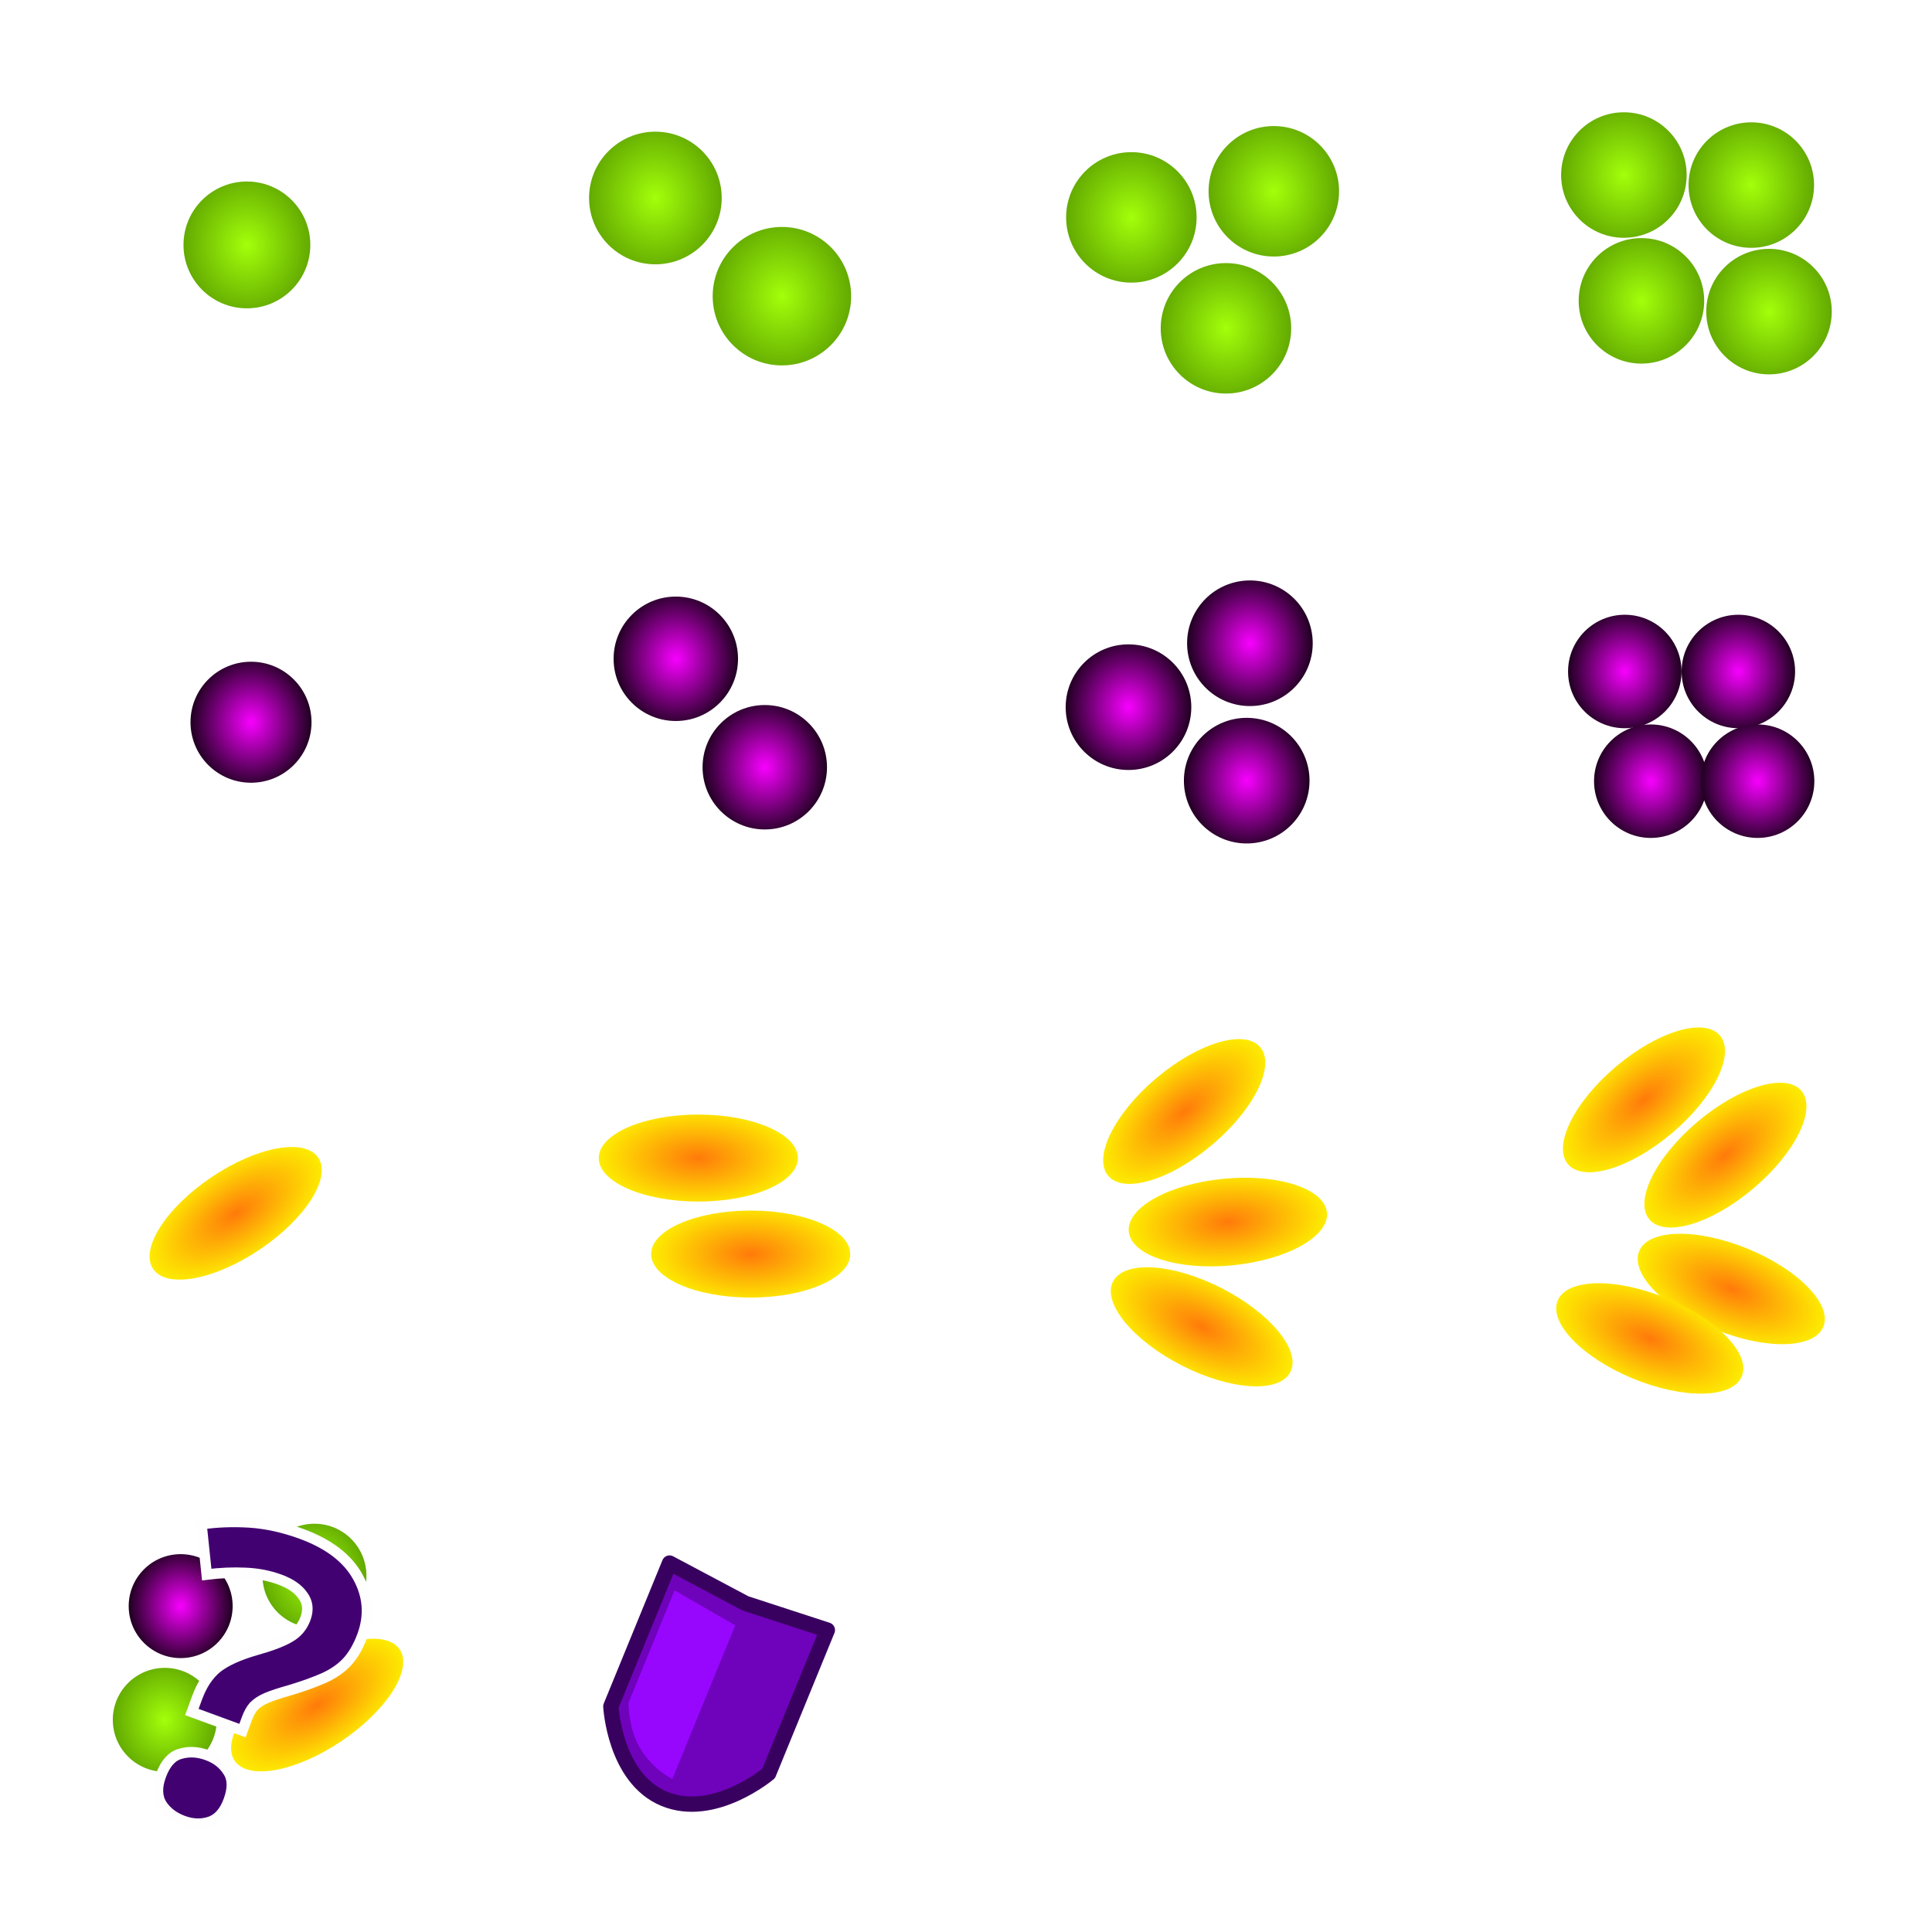
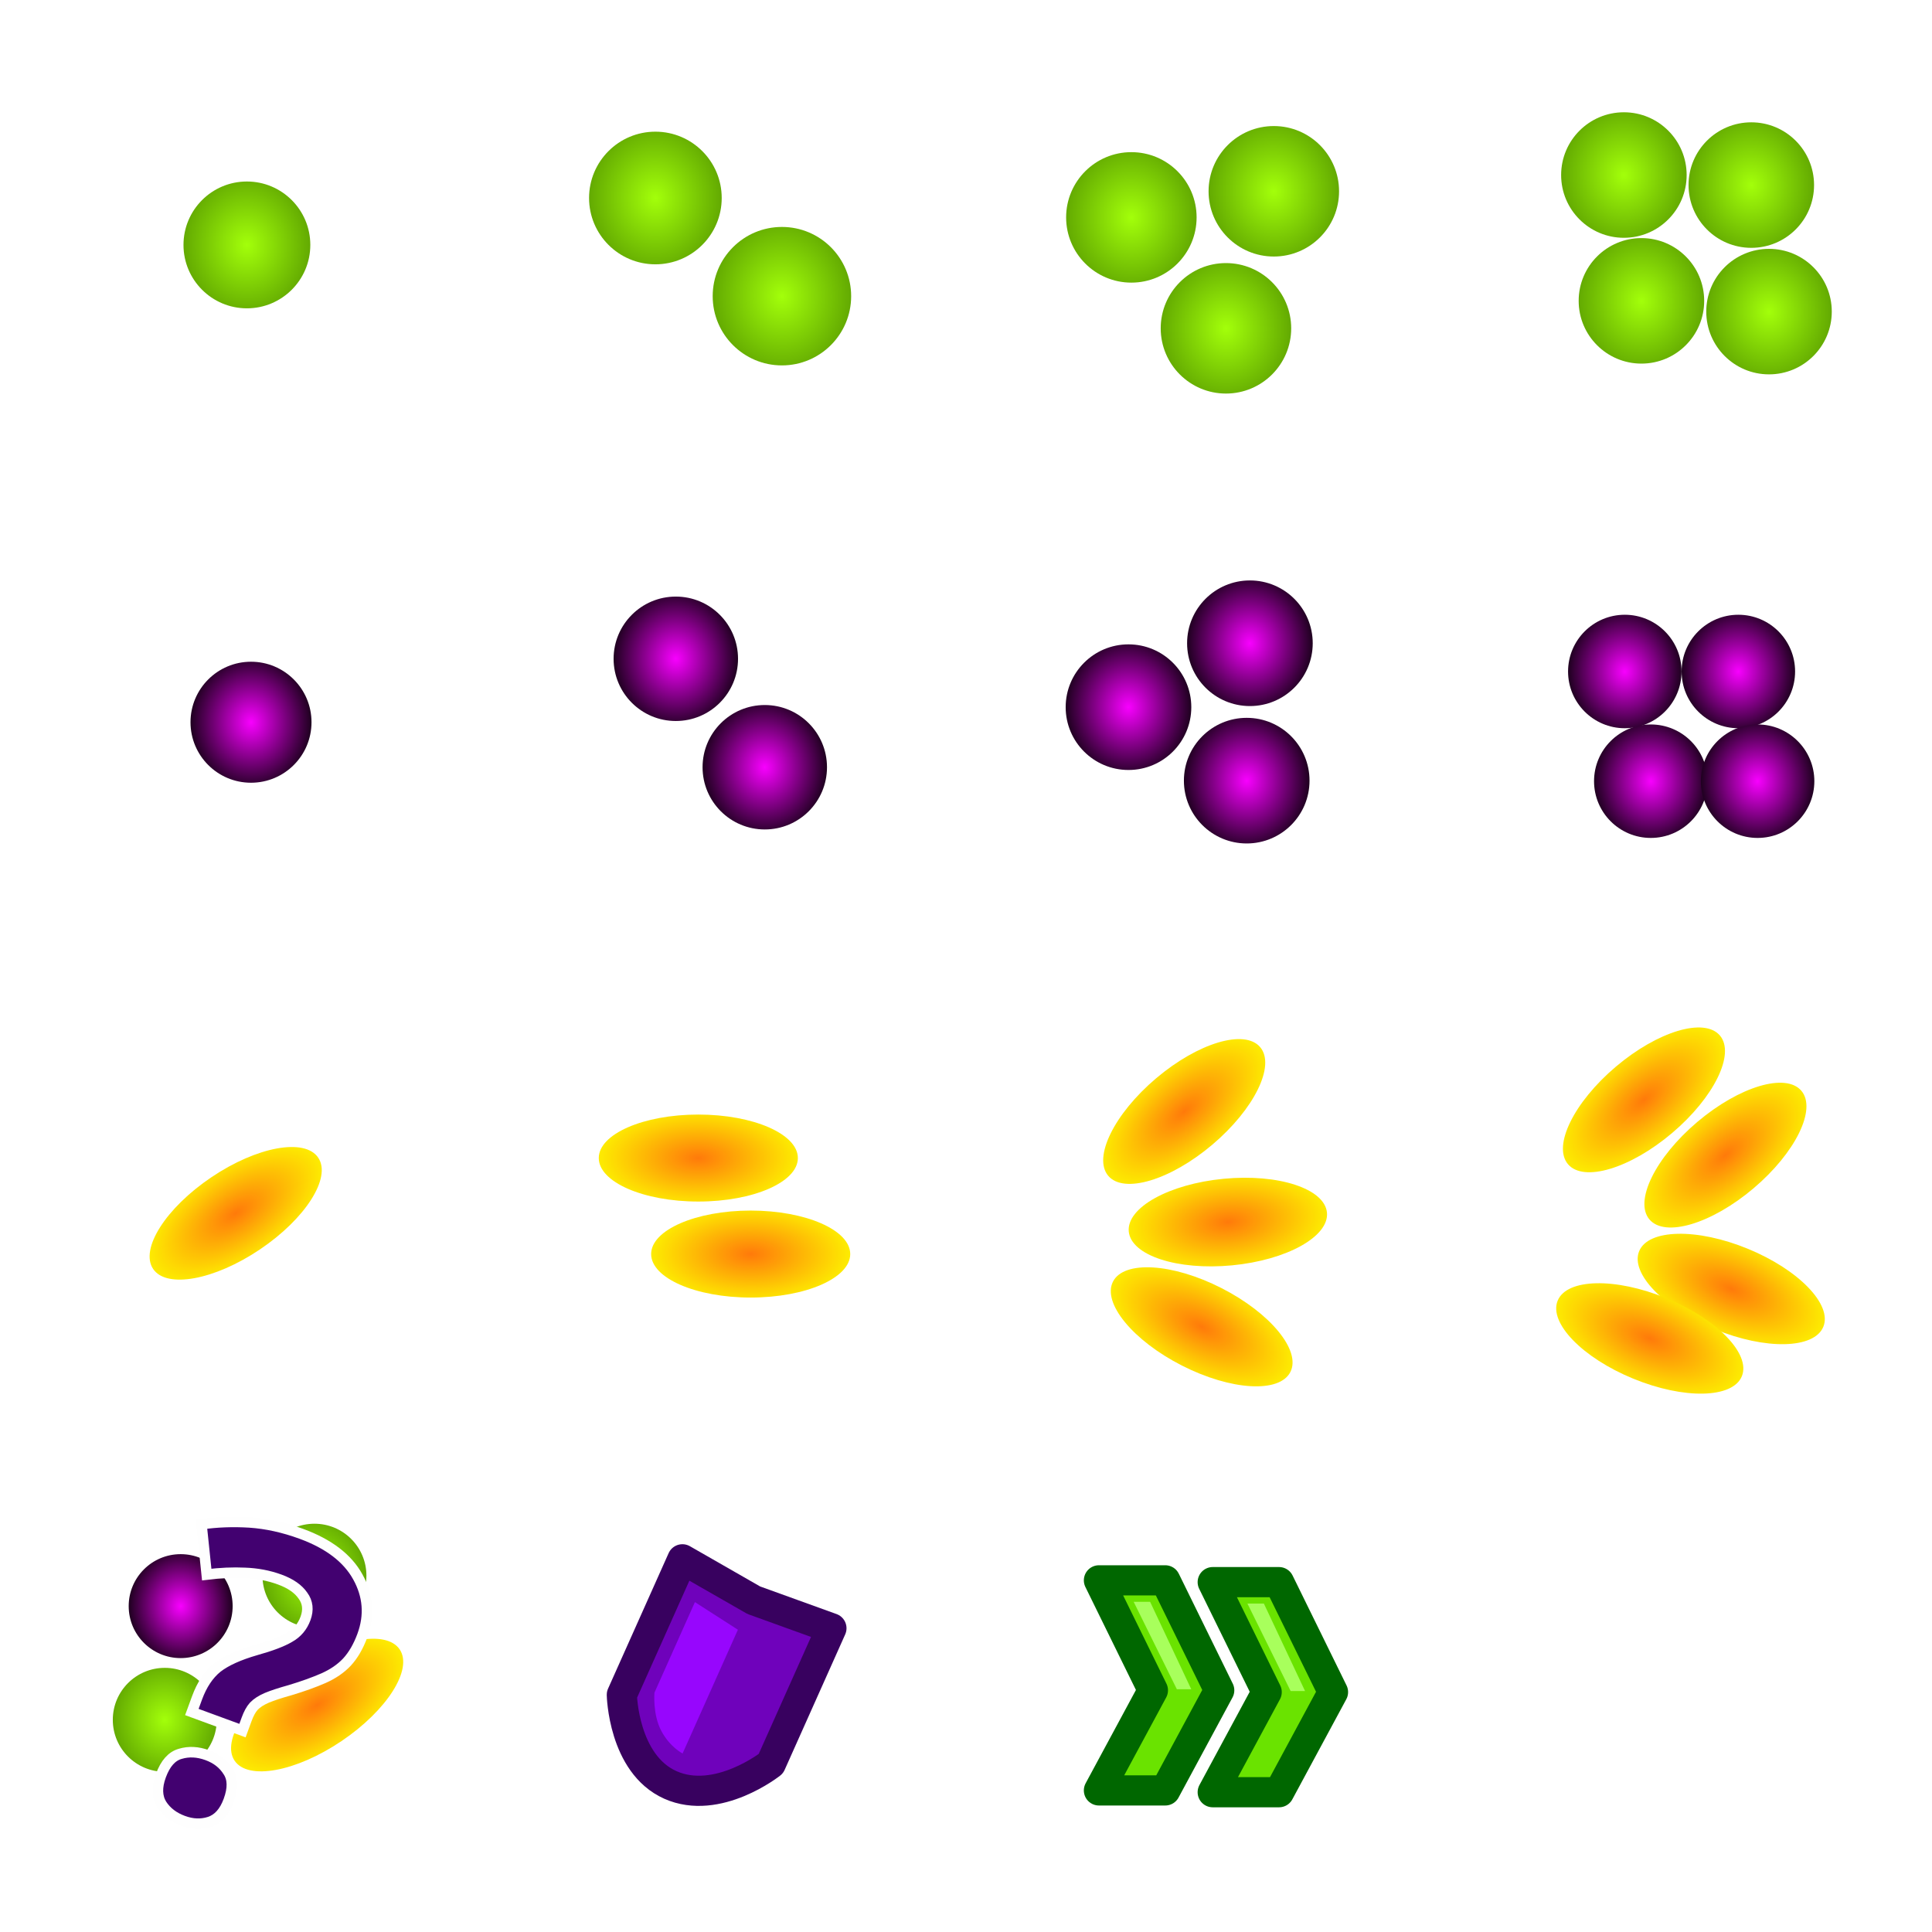
<svg xmlns="http://www.w3.org/2000/svg" xmlns:xlink="http://www.w3.org/1999/xlink" width="256" height="256" viewBox="0 0 67.733 67.733" version="1.1" id="svg8">
  <defs id="defs2">
    <linearGradient id="linearGradient4668">
      <stop style="stop-color:#f800ff;stop-opacity:1" offset="0" id="stop4664" />
      <stop style="stop-color:#000000;stop-opacity:1" offset="1" id="stop4666" />
    </linearGradient>
    <radialGradient xlink:href="#linearGradient963" id="radialGradient933-0" cx="122.653" cy="93.171" fx="122.653" fy="93.171" r="2.835" gradientUnits="userSpaceOnUse" gradientTransform="matrix(0.9354174,-0.03463945,0.03865989,1.043987,-95.35716,143.1873)" />
    <linearGradient id="linearGradient963">
      <stop id="stop959" offset="0" style="stop-color:#a3ff0a;stop-opacity:1" />
      <stop id="stop961" offset="1" style="stop-color:#5a9e00;stop-opacity:1" />
    </linearGradient>
    <radialGradient xlink:href="#linearGradient963" id="radialGradient933-0-8" cx="122.653" cy="93.171" fx="122.653" fy="93.171" r="2.835" gradientUnits="userSpaceOnUse" gradientTransform="matrix(0.9764622,-0.03615938,0.04035623,1.089796,-96.1136,142.5472)" />
    <radialGradient xlink:href="#linearGradient963" id="radialGradient933-0-7" cx="122.653" cy="93.171" fx="122.653" fy="93.171" r="2.835" gradientUnits="userSpaceOnUse" gradientTransform="matrix(0.9204007,-0.03408336,0.03803927,1.027227,-71.77644,144.4458)" />
    <radialGradient xlink:href="#linearGradient963" id="radialGradient933-0-8-2" cx="122.653" cy="93.171" fx="122.653" fy="93.171" r="2.835" gradientUnits="userSpaceOnUse" gradientTransform="matrix(0.9204007,-0.03408337,0.03803928,1.027227,-76.77073,145.3608)" />
    <radialGradient xlink:href="#linearGradient963" id="radialGradient933-0-7-7" cx="122.653" cy="93.171" fx="122.653" fy="93.171" r="2.835" gradientUnits="userSpaceOnUse" gradientTransform="matrix(0.9204007,-0.03408337,0.03803928,1.027227,-73.45391,149.2495)" />
    <radialGradient xlink:href="#linearGradient4668" id="radialGradient933-0-7-7-9" cx="122.653" cy="93.171" fx="122.653" fy="93.171" r="2.835" gradientUnits="userSpaceOnUse" gradientTransform="matrix(0.8773853,-0.03249047,0.0362615,0.9792194,-87.29923,165.1126)" />
    <radialGradient xlink:href="#linearGradient4668" id="radialGradient933-0-7-7-9-6" cx="122.653" cy="93.171" fx="122.653" fy="93.171" r="2.835" gradientUnits="userSpaceOnUse" gradientTransform="matrix(0.8773853,-0.03249049,0.03626151,0.9792194,-84.18091,168.9153)" />
    <radialGradient xlink:href="#linearGradient963" id="radialGradient933-0-5" cx="122.653" cy="93.171" fx="122.653" fy="93.171" r="2.835" gradientUnits="userSpaceOnUse" gradientTransform="matrix(0.8943726,-0.03311952,0.03696355,0.9981785,-104.486,148.9137)" />
    <radialGradient xlink:href="#linearGradient963" id="radialGradient933-0-7-7-6" cx="122.653" cy="93.171" fx="122.653" fy="93.171" r="2.835" gradientUnits="userSpaceOnUse" gradientTransform="matrix(0.8851357,-0.03277747,0.03658181,0.9878694,-54.42714,151.7937)" />
    <radialGradient xlink:href="#linearGradient963" id="radialGradient933-0-8-2-1" cx="122.653" cy="93.171" fx="122.653" fy="93.171" r="2.835" gradientUnits="userSpaceOnUse" gradientTransform="matrix(0.8851357,-0.03277747,0.03658181,0.9878694,-55.04211,147.3824)" />
    <radialGradient xlink:href="#linearGradient963" id="radialGradient933-0-7-9" cx="122.653" cy="93.171" fx="122.653" fy="93.171" r="2.835" gradientUnits="userSpaceOnUse" gradientTransform="matrix(0.8851357,-0.03277746,0.03658179,0.9878694,-50.57502,147.7339)" />
    <radialGradient xlink:href="#linearGradient963" id="radialGradient933-0-7-7-6-0" cx="122.653" cy="93.171" fx="122.653" fy="93.171" r="2.835" gradientUnits="userSpaceOnUse" gradientTransform="matrix(0.8851357,-0.03277747,0.03658181,0.9878694,-49.95395,152.1707)" />
    <radialGradient xlink:href="#linearGradient4668" id="radialGradient933-0-7-7-9-2" cx="122.653" cy="93.171" fx="122.653" fy="93.171" r="2.835" gradientUnits="userSpaceOnUse" gradientTransform="matrix(0.8533279,-0.03159961,0.03526722,0.9523698,-99.14943,169.7297)" />
    <radialGradient xlink:href="#linearGradient4668" id="radialGradient933-0-7-7-9-6-9" cx="122.653" cy="93.171" fx="122.653" fy="93.171" r="2.835" gradientUnits="userSpaceOnUse" gradientTransform="matrix(0.8858401,-0.03280358,0.03661094,0.9886555,-72.49948,165.9678)" />
    <radialGradient xlink:href="#linearGradient4668" id="radialGradient933-0-7-7-9-6-1" cx="122.653" cy="93.171" fx="122.653" fy="93.171" r="2.835" gradientUnits="userSpaceOnUse" gradientTransform="matrix(0.8858401,-0.03280358,0.03661094,0.9886555,-68.24214,163.7271)" />
    <radialGradient xlink:href="#linearGradient4668" id="radialGradient933-0-7-7-9-6-7" cx="122.653" cy="93.171" fx="122.653" fy="93.171" r="2.835" gradientUnits="userSpaceOnUse" gradientTransform="matrix(0.8858401,-0.03280358,0.03661094,0.9886555,-68.35417,168.5446)" />
    <radialGradient xlink:href="#linearGradient4668" id="radialGradient933-0-7-7-9-6-4" cx="122.653" cy="93.171" fx="122.653" fy="93.171" r="2.835" gradientUnits="userSpaceOnUse" gradientTransform="matrix(0.8002478,-0.02963401,0.03307349,0.8931289,-44.27103,173.2294)" />
    <radialGradient xlink:href="#linearGradient4668" id="radialGradient933-0-7-7-9-6-8" cx="122.653" cy="93.171" fx="122.653" fy="93.171" r="2.835" gradientUnits="userSpaceOnUse" gradientTransform="matrix(0.8002478,-0.02963401,0.03307349,0.8931289,-40.29024,173.2293)" />
    <radialGradient xlink:href="#linearGradient4668" id="radialGradient933-0-7-7-9-6-14" cx="122.653" cy="93.171" fx="122.653" fy="93.171" r="2.835" gradientUnits="userSpaceOnUse" gradientTransform="matrix(0.8002478,-0.02963401,0.03307349,0.8931289,-43.36014,177.0753)" />
    <radialGradient xlink:href="#linearGradient4668" id="radialGradient933-0-7-7-9-6-2" cx="122.653" cy="93.171" fx="122.653" fy="93.171" r="2.835" gradientUnits="userSpaceOnUse" gradientTransform="matrix(0.8002478,-0.02963401,0.03307349,0.8931289,-39.61536,177.0753)" />
    <radialGradient xlink:href="#linearGradient4668" id="radialGradient933-0-7-7-9-2-9" cx="122.653" cy="93.171" fx="122.653" fy="93.171" r="2.835" gradientUnits="userSpaceOnUse" gradientTransform="matrix(0.7329677,-0.02714254,0.03029286,0.81804,-86.38978,212.6867)" />
    <radialGradient xlink:href="#linearGradient963" id="radialGradient933-0-5-5" cx="122.653" cy="93.171" fx="122.653" fy="93.171" r="2.835" gradientUnits="userSpaceOnUse" gradientTransform="matrix(0.7329677,-0.02714253,0.03029284,0.81804,-81.69888,211.6194)" />
    <radialGradient xlink:href="#linearGradient963" id="radialGradient933-0-5-53" cx="122.653" cy="93.171" fx="122.653" fy="93.171" r="2.835" gradientUnits="userSpaceOnUse" gradientTransform="matrix(0.7329677,-0.02714253,0.03029284,0.81804,-86.94598,216.6729)" />
    <radialGradient xlink:href="#linearGradient4837" id="radialGradient933-9-4" cx="122.653" cy="93.171" fx="122.653" fy="93.171" r="2.835" gradientUnits="userSpaceOnUse" gradientTransform="matrix(1.404116,-0.02272562,0.05803072,0.6849203,-322.6703,168.9897)" />
    <linearGradient id="linearGradient4837">
      <stop style="stop-color:#ff7a0a;stop-opacity:1" offset="0" id="stop4833" />
      <stop style="stop-color:#fdfc00;stop-opacity:1" offset="1" id="stop4835" />
    </linearGradient>
    <radialGradient xlink:href="#linearGradient4837" id="radialGradient933-9-4-7" cx="122.653" cy="93.171" fx="122.653" fy="93.171" r="2.835" gradientUnits="userSpaceOnUse" gradientTransform="matrix(1.404116,-0.02272562,0.05803072,0.6849203,-153.1443,208.8384)" />
    <radialGradient xlink:href="#linearGradient4837" id="radialGradient933-9-4-3" cx="122.653" cy="93.171" fx="122.653" fy="93.171" r="2.835" gradientUnits="userSpaceOnUse" gradientTransform="matrix(1.404116,-0.02272562,0.05803072,0.6849203,-151.3081,212.2047)" />
    <radialGradient xlink:href="#linearGradient4837" id="radialGradient933-9-4-72" cx="122.653" cy="93.171" fx="122.653" fy="93.171" r="2.835" gradientUnits="userSpaceOnUse" gradientTransform="matrix(1.404116,-0.02272562,0.05803072,0.6849203,-319.2507,170.5228)" />
    <radialGradient xlink:href="#linearGradient4837" id="radialGradient933-9-4-75" cx="122.653" cy="93.171" fx="122.653" fy="93.171" r="2.835" gradientUnits="userSpaceOnUse" gradientTransform="matrix(1.404116,-0.02272562,0.05803072,0.6849203,-160.6229,213.9414)" />
    <radialGradient xlink:href="#linearGradient4837" id="radialGradient933-9-4-4" cx="122.653" cy="93.171" fx="122.653" fy="93.171" r="2.835" gradientUnits="userSpaceOnUse" gradientTransform="matrix(1.404116,-0.02272562,0.05803072,0.6849203,-14.90997,165.5872)" />
    <radialGradient xlink:href="#linearGradient4837" id="radialGradient933-9-4-72-2" cx="122.653" cy="93.171" fx="122.653" fy="93.171" r="2.835" gradientUnits="userSpaceOnUse" gradientTransform="matrix(1.404116,-0.02272562,0.05803072,0.6849203,-306.6858,180.6251)" />
    <radialGradient xlink:href="#linearGradient4837" id="radialGradient933-9-4-72-8" cx="122.653" cy="93.171" fx="122.653" fy="93.171" r="2.835" gradientUnits="userSpaceOnUse" gradientTransform="matrix(1.404116,-0.02272562,0.05803072,0.6849203,-305.7582,183.9498)" />
    <radialGradient xlink:href="#linearGradient4837" id="radialGradient933-9-4-72-5" cx="122.653" cy="93.171" fx="122.653" fy="93.171" r="2.835" gradientUnits="userSpaceOnUse" gradientTransform="matrix(1.404116,-0.02272562,0.05803072,0.6849203,-17.24525,169.8146)" />
    <radialGradient xlink:href="#linearGradient4837" id="radialGradient933-9-4-72-5-3" cx="122.653" cy="93.171" fx="122.653" fy="93.171" r="2.835" gradientUnits="userSpaceOnUse" gradientTransform="matrix(1.404116,-0.02272562,0.05803072,0.6849203,-19.22887,172.5035)" />
    <radialGradient xlink:href="#linearGradient4837" id="radialGradient933-9-4-5" cx="122.653" cy="93.171" fx="122.653" fy="93.171" r="2.835" gradientUnits="userSpaceOnUse" gradientTransform="matrix(1.404116,-0.0227256,0.05803071,0.6849203,-329.9359,184.882)" />
  </defs>
  <g id="layer1" transform="translate(0,-229.2666)">
    <circle r="2.325" cy="236.208" cx="22.977" id="path925-2" style="fill:url(#radialGradient933-0);fill-opacity:1;stroke:none;stroke-width:0.791;stroke-linejoin:round;stroke-miterlimit:4;stroke-dasharray:none;stroke-opacity:1" />
    <circle r="2.427" cy="239.65" cx="27.413" id="path925-2-2" style="fill:url(#radialGradient933-0-8);fill-opacity:1;stroke:none;stroke-width:0.826;stroke-linejoin:round;stroke-miterlimit:4;stroke-dasharray:none;stroke-opacity:1" />
    <circle r="2.287" cy="235.973" cx="44.658" id="path925-2-3" style="fill:url(#radialGradient933-0-7);fill-opacity:1;stroke:none;stroke-width:0.779;stroke-linejoin:round;stroke-miterlimit:4;stroke-dasharray:none;stroke-opacity:1" />
    <circle r="2.287" cy="236.888" cx="39.664" id="path925-2-2-5" style="fill:url(#radialGradient933-0-8-2);fill-opacity:1;stroke:none;stroke-width:0.779;stroke-linejoin:round;stroke-miterlimit:4;stroke-dasharray:none;stroke-opacity:1" />
    <circle r="2.287" cy="240.777" cx="42.98" id="path925-2-3-8" style="fill:url(#radialGradient933-0-7-7);fill-opacity:1;stroke:none;stroke-width:0.779;stroke-linejoin:round;stroke-miterlimit:4;stroke-dasharray:none;stroke-opacity:1" />
    <circle r="2.181" cy="252.363" cx="23.693" id="path925-2-3-8-7" style="fill:url(#radialGradient933-0-7-7-9);fill-opacity:1;stroke:none;stroke-width:0.742;stroke-linejoin:round;stroke-miterlimit:4;stroke-dasharray:none;stroke-opacity:1" />
    <circle r="2.181" cy="256.165" cx="26.812" id="path925-2-3-8-7-2" style="fill:url(#radialGradient933-0-7-7-9-6);fill-opacity:1;stroke:none;stroke-width:0.742;stroke-linejoin:round;stroke-miterlimit:4;stroke-dasharray:none;stroke-opacity:1" />
    <g transform="translate(-33.36915,-18.57843)" id="g4512-8">
      <path id="rect4490-5" d="m 5.098,285.672 h 4.948 v 8.687 H 5.098 Z" style="opacity:1;fill:#e69200;fill-opacity:0.988;stroke:#000000;stroke-width:1.28;stroke-linecap:round;stroke-linejoin:round;stroke-miterlimit:4;stroke-dasharray:none;stroke-dashoffset:0;stroke-opacity:1;paint-order:normal" />
      <path id="rect4492-3" d="m 7.533,281.401 c 0,0 1.385,0.694 1.788,1.5 0.403,0.806 0.726,2.771 0.726,2.771 l -4.948,-10e-6 c 0,0 0.279,-1.793 0.705,-2.62 0.426,-0.828 1.73,-1.651 1.73,-1.651 z" style="opacity:1;fill:#e69200;fill-opacity:0.987;stroke:#000000;stroke-width:1.232;stroke-linecap:round;stroke-linejoin:round;stroke-miterlimit:4;stroke-dasharray:none;stroke-dashoffset:0;stroke-opacity:1;paint-order:normal" />
      <rect y="286.511" x="6.048" height="6.804" width="1.606" id="rect4499-4" style="opacity:1;fill:#ffbf4f;fill-opacity:0.988;stroke:none;stroke-width:0.882;stroke-linecap:round;stroke-linejoin:round;stroke-miterlimit:4;stroke-dasharray:none;stroke-dashoffset:0;stroke-opacity:1;paint-order:normal" />
    </g>
    <g id="g4719" transform="translate(-16.57071,-16.97161)">
      <path style="opacity:1;fill:#e69200;fill-opacity:0.988;stroke:#000000;stroke-width:1.28;stroke-linecap:round;stroke-linejoin:round;stroke-miterlimit:4;stroke-dasharray:none;stroke-dashoffset:0;stroke-opacity:1;paint-order:normal" d="m 5.098,285.672 h 4.948 v 8.687 H 5.098 Z" id="rect4490" transform="matrix(0.9416693,0.769181,-0.769181,0.9416693,222.7505,10.69034)" />
      <path style="opacity:1;fill:#e69200;fill-opacity:0.987;stroke:#000000;stroke-width:1.232;stroke-linecap:round;stroke-linejoin:round;stroke-miterlimit:4;stroke-dasharray:none;stroke-dashoffset:0;stroke-opacity:1;paint-order:normal" d="m 7.533,281.401 c 0,0 1.385,0.694 1.788,1.5 0.403,0.806 0.726,2.771 0.726,2.771 l -4.948,-10e-6 c 0,0 0.279,-1.793 0.705,-2.62 0.426,-0.828 1.73,-1.651 1.73,-1.651 z" id="rect4492" transform="matrix(0.9416693,0.769181,-0.769181,0.9416693,222.7505,10.69034)" />
      <rect style="opacity:1;fill:#ffbf4f;fill-opacity:0.988;stroke:none;stroke-width:0.882;stroke-linecap:round;stroke-linejoin:round;stroke-miterlimit:4;stroke-dasharray:none;stroke-dashoffset:0;stroke-opacity:1;paint-order:normal" id="rect4499" width="1.606" height="6.804" x="6.048" y="286.511" transform="matrix(0.9416693,0.769181,-0.769181,0.9416693,222.7505,10.69034)" />
      <path id="rect4542" d="m -173.874,223.506 c 0.416,-0.13 1.01,0.078 1.01,0.078 l -1.399,1.71 -1.049,-0.816 c 0,0 1.022,-0.841 1.438,-0.971 z" style="opacity:1;fill:#ffbf4f;fill-opacity:0.988;stroke:none;stroke-width:0.87;stroke-linecap:round;stroke-linejoin:round;stroke-miterlimit:4;stroke-dasharray:none;stroke-dashoffset:0;stroke-opacity:1;paint-order:normal" transform="matrix(1.215887,-1.9135629e-8,1.9135629e-8,1.215887,222.7505,10.69034)" />
      <text id="text4540" y="298.78" x="6.49" style="font-style:normal;font-variant:normal;font-weight:normal;font-stretch:normal;font-size:17.61px;line-height:1.25;font-family:Impact;-inkscape-font-specification:Impact;letter-spacing:0px;word-spacing:0px;fill:#54dd1e;fill-opacity:1;stroke:none;stroke-width:0.44" xml:space="preserve">
        <tspan style="fill:#54dd1e;fill-opacity:1;stroke-width:0.44" y="298.78" x="6.49" id="tspan4538">+</tspan>
      </text>
    </g>
    <circle r="2.223" cy="237.853" cx="8.656" id="path925-2-8" style="fill:url(#radialGradient933-0-5);fill-opacity:1;stroke:none;stroke-width:0.757;stroke-linejoin:round;stroke-miterlimit:4;stroke-dasharray:none;stroke-opacity:1" />
    <circle r="2.2" cy="235.755" cx="61.398" id="path925-2-3-5" style="fill:url(#radialGradient933-0-7-9);fill-opacity:1;stroke:none;stroke-width:0.749;stroke-linejoin:round;stroke-miterlimit:4;stroke-dasharray:none;stroke-opacity:1" />
    <circle r="2.2" cy="235.403" cx="56.931" id="path925-2-2-5-1" style="fill:url(#radialGradient933-0-8-2-1);fill-opacity:1;stroke:none;stroke-width:0.749;stroke-linejoin:round;stroke-miterlimit:4;stroke-dasharray:none;stroke-opacity:1" />
    <circle r="2.2" cy="239.814" cx="57.546" id="path925-2-3-8-0" style="fill:url(#radialGradient933-0-7-7-6);fill-opacity:1;stroke:none;stroke-width:0.749;stroke-linejoin:round;stroke-miterlimit:4;stroke-dasharray:none;stroke-opacity:1" />
    <circle r="2.2" cy="240.191" cx="62.019" id="path925-2-3-8-0-3" style="fill:url(#radialGradient933-0-7-7-6-0);fill-opacity:1;stroke:none;stroke-width:0.749;stroke-linejoin:round;stroke-miterlimit:4;stroke-dasharray:none;stroke-opacity:1" />
    <circle r="2.121" cy="254.587" cx="8.8" id="path925-2-3-8-7-0" style="fill:url(#radialGradient933-0-7-7-9-2);fill-opacity:1;stroke:none;stroke-width:0.722;stroke-linejoin:round;stroke-miterlimit:4;stroke-dasharray:none;stroke-opacity:1" />
    <circle r="2.202" cy="254.059" cx="39.563" id="path925-2-3-8-7-2-9" style="fill:url(#radialGradient933-0-7-7-9-6-9);fill-opacity:1;stroke:none;stroke-width:0.749;stroke-linejoin:round;stroke-miterlimit:4;stroke-dasharray:none;stroke-opacity:1" />
    <circle r="2.202" cy="251.818" cx="43.82" id="path925-2-3-8-7-2-8" style="fill:url(#radialGradient933-0-7-7-9-6-1);fill-opacity:1;stroke:none;stroke-width:0.749;stroke-linejoin:round;stroke-miterlimit:4;stroke-dasharray:none;stroke-opacity:1" />
    <circle r="2.202" cy="256.635" cx="43.708" id="path925-2-3-8-7-2-7" style="fill:url(#radialGradient933-0-7-7-9-6-7);fill-opacity:1;stroke:none;stroke-width:0.749;stroke-linejoin:round;stroke-miterlimit:4;stroke-dasharray:none;stroke-opacity:1" />
    <circle r="1.989" cy="252.808" cx="56.963" id="path925-2-3-8-7-2-89" style="fill:url(#radialGradient933-0-7-7-9-6-4);fill-opacity:1;stroke:none;stroke-width:0.677;stroke-linejoin:round;stroke-miterlimit:4;stroke-dasharray:none;stroke-opacity:1" />
    <circle r="1.989" cy="252.808" cx="60.944" id="path925-2-3-8-7-2-74" style="fill:url(#radialGradient933-0-7-7-9-6-8);fill-opacity:1;stroke:none;stroke-width:0.677;stroke-linejoin:round;stroke-miterlimit:4;stroke-dasharray:none;stroke-opacity:1" />
    <circle r="1.989" cy="256.654" cx="57.874" id="path925-2-3-8-7-2-1" style="fill:url(#radialGradient933-0-7-7-9-6-14);fill-opacity:1;stroke:none;stroke-width:0.677;stroke-linejoin:round;stroke-miterlimit:4;stroke-dasharray:none;stroke-opacity:1" />
    <circle r="1.989" cy="256.654" cx="61.619" id="path925-2-3-8-7-2-3" style="fill:url(#radialGradient933-0-7-7-9-6-2);fill-opacity:1;stroke:none;stroke-width:0.677;stroke-linejoin:round;stroke-miterlimit:4;stroke-dasharray:none;stroke-opacity:1" />
    <ellipse style="fill:url(#radialGradient933-9-4-5);fill-opacity:1;stroke:none;stroke-width:0.785;stroke-linejoin:round;stroke-miterlimit:4;stroke-dasharray:none;stroke-opacity:1" id="path925-5-9-3" cx="-152.31" cy="245.909" rx="3.49" ry="1.525" transform="rotate(-33.97592)" />
    <circle r="1.822" cy="285.575" cx="6.334" id="path925-2-3-8-7-0-7" style="fill:url(#radialGradient933-0-7-7-9-2-9);fill-opacity:1;stroke:none;stroke-width:0.62;stroke-linejoin:round;stroke-miterlimit:4;stroke-dasharray:none;stroke-opacity:1" />
    <circle r="1.822" cy="284.508" cx="11.024" id="path925-2-8-8" style="fill:url(#radialGradient933-0-5-5);fill-opacity:1;stroke:none;stroke-width:0.62;stroke-linejoin:round;stroke-miterlimit:4;stroke-dasharray:none;stroke-opacity:1" />
    <circle r="1.822" cy="289.561" cx="5.777" id="path925-2-8-5" style="fill:url(#radialGradient933-0-5-53);fill-opacity:1;stroke:none;stroke-width:0.62;stroke-linejoin:round;stroke-miterlimit:4;stroke-dasharray:none;stroke-opacity:1" />
    <text xml:space="preserve" style="font-style:normal;font-variant:normal;font-weight:bold;font-stretch:normal;font-size:14.76px;line-height:1.25;font-family:'Myanmar Text';-inkscape-font-specification:'Myanmar Text Bold';letter-spacing:0px;word-spacing:0px;fill:#420170;fill-opacity:1;stroke:#fefefe;stroke-width:0.369;stroke-opacity:1" x="104.044" y="272.737" id="text5019" transform="rotate(20.16603)">
      <tspan id="tspan5017" x="104.044" y="272.737" style="font-style:normal;font-variant:normal;font-weight:bold;font-stretch:normal;font-family:'Myanmar Text';-inkscape-font-specification:'Myanmar Text Bold';fill:#420170;fill-opacity:1;stroke:#fefefe;stroke-width:0.369;stroke-opacity:1">?</tspan>
    </text>
-     <g id="g6566" transform="matrix(0.5971157,0.2445396,-0.2445396,0.5971157,76.11611,120.261)">
-       <path id="rect6543" d="m 20.71,265.844 4.646,0.465 4.669,-0.345 v 8.418 c 0,0 -1.786,3.425 -4.715,3.425 -2.929,0 -4.599,-3.546 -4.599,-3.546 z" style="opacity:1;fill:#6f02bb;fill-opacity:1;stroke:#38015f;stroke-width:0.832;stroke-linecap:round;stroke-linejoin:round;stroke-miterlimit:4;stroke-dasharray:none;stroke-dashoffset:0;stroke-opacity:1;paint-order:normal" />
-       <path id="rect6546" d="m 21.524,267.112 3.774,0.51 v 9.018 c 0,0 -1.048,-0.033 -2.146,-0.798 -1.098,-0.765 -1.629,-2.13 -1.629,-2.13 z" style="opacity:1;fill:#9706fd;fill-opacity:1;stroke:none;stroke-width:1.058;stroke-linecap:round;stroke-linejoin:round;stroke-miterlimit:4;stroke-dasharray:none;stroke-dashoffset:0;stroke-opacity:1;paint-order:normal" />
-     </g>
-     <g transform="translate(-50.97105,17.11576)" id="g6566-4">
-       <path id="rect6543-5" d="m 20.71,265.844 4.646,0.465 4.669,-0.345 v 8.418 c 0,0 -1.786,3.425 -4.715,3.425 -2.929,0 -4.599,-3.546 -4.599,-3.546 z" style="opacity:1;fill:#6f02bb;fill-opacity:1;stroke:#38015f;stroke-width:0.832;stroke-linecap:round;stroke-linejoin:round;stroke-miterlimit:4;stroke-dasharray:none;stroke-dashoffset:0;stroke-opacity:1;paint-order:normal" />
-       <path id="rect6546-7" d="m 21.524,267.112 3.774,0.51 v 9.018 c 0,0 -1.048,-0.033 -2.146,-0.798 -1.098,-0.765 -1.629,-2.13 -1.629,-2.13 z" style="opacity:1;fill:#9706fd;fill-opacity:1;stroke:none;stroke-width:1.058;stroke-linecap:round;stroke-linejoin:round;stroke-miterlimit:4;stroke-dasharray:none;stroke-dashoffset:0;stroke-opacity:1;paint-order:normal" />
+     <g id="g4588">
+       <path id="rect6543-5" d="m -28.941,284.892 2.871,0.288 2.885,-0.213 v 5.202 c 0,0 -1.103,2.117 -2.914,2.117 -1.81,0 -2.842,-2.191 -2.842,-2.191 z" style="opacity:1;fill:#6f02bb;fill-opacity:1;stroke:#38015f;stroke-width:1.058;stroke-linecap:round;stroke-linejoin:round;stroke-miterlimit:4;stroke-dasharray:none;stroke-dashoffset:0;stroke-opacity:1;paint-order:normal" />
+       <path id="rect6546-7" d="m -27.928,286.083 1.771,0.269 v 4.752 c 0,0 -0.492,-0.018 -1.007,-0.42 -0.515,-0.403 -0.764,-1.123 -0.764,-1.123 z" style="opacity:1;fill:#9706fd;fill-opacity:1;stroke:none;stroke-width:0.526;stroke-linecap:round;stroke-linejoin:round;stroke-miterlimit:4;stroke-dasharray:none;stroke-dashoffset:0;stroke-opacity:1;paint-order:normal" />
    </g>
    <ellipse style="fill:url(#radialGradient933-9-4);fill-opacity:1;stroke:none;stroke-width:0.785;stroke-linejoin:round;stroke-miterlimit:4;stroke-dasharray:none;stroke-opacity:1" id="path925-5-9" cx="-145.044" cy="230.017" rx="3.49" ry="1.525" transform="rotate(-33.97592)" />
    <ellipse style="fill:url(#radialGradient933-9-4-7);fill-opacity:1;stroke:none;stroke-width:0.785;stroke-linejoin:round;stroke-miterlimit:4;stroke-dasharray:none;stroke-opacity:1" id="path925-5-9-6" cx="24.482" cy="269.866" rx="3.49" ry="1.525" />
    <ellipse style="fill:url(#radialGradient933-9-4-3);fill-opacity:1;stroke:none;stroke-width:0.785;stroke-linejoin:round;stroke-miterlimit:4;stroke-dasharray:none;stroke-opacity:1" id="path925-5-9-8" cx="26.318" cy="273.232" rx="3.49" ry="1.525" />
    <ellipse style="fill:url(#radialGradient933-9-4-72);fill-opacity:1;stroke:none;stroke-width:0.785;stroke-linejoin:round;stroke-miterlimit:4;stroke-dasharray:none;stroke-opacity:1" id="path925-5-9-7" cx="-141.625" cy="231.55" rx="3.49" ry="1.525" transform="rotate(-40.24991)" />
    <ellipse style="fill:url(#radialGradient933-9-4-75);fill-opacity:1;stroke:none;stroke-width:0.785;stroke-linejoin:round;stroke-miterlimit:4;stroke-dasharray:none;stroke-opacity:1" id="path925-5-9-87" cx="17.003" cy="274.969" rx="3.49" ry="1.525" transform="rotate(-5.451104)" />
    <ellipse style="fill:url(#radialGradient933-9-4-4);fill-opacity:1;stroke:none;stroke-width:0.785;stroke-linejoin:round;stroke-miterlimit:4;stroke-dasharray:none;stroke-opacity:1" id="path925-5-9-71" cx="162.716" cy="226.615" rx="3.49" ry="1.525" transform="rotate(26.99398)" />
    <ellipse style="fill:url(#radialGradient933-9-4-72-2);fill-opacity:1;stroke:none;stroke-width:0.785;stroke-linejoin:round;stroke-miterlimit:4;stroke-dasharray:none;stroke-opacity:1" id="path925-5-9-7-7" cx="-129.06" cy="241.653" rx="3.49" ry="1.525" transform="rotate(-40.24991)" />
    <ellipse style="fill:url(#radialGradient933-9-4-72-8);fill-opacity:1;stroke:none;stroke-width:0.785;stroke-linejoin:round;stroke-miterlimit:4;stroke-dasharray:none;stroke-opacity:1" id="path925-5-9-7-8" cx="-128.132" cy="244.977" rx="3.49" ry="1.525" transform="rotate(-40.24991)" />
    <ellipse style="fill:url(#radialGradient933-9-4-72-5);fill-opacity:1;stroke:none;stroke-width:0.785;stroke-linejoin:round;stroke-miterlimit:4;stroke-dasharray:none;stroke-opacity:1" id="path925-5-9-7-5" cx="160.381" cy="230.842" rx="3.49" ry="1.525" transform="rotate(22.32021)" />
    <ellipse style="fill:url(#radialGradient933-9-4-72-5-3);fill-opacity:1;stroke:none;stroke-width:0.785;stroke-linejoin:round;stroke-miterlimit:4;stroke-dasharray:none;stroke-opacity:1" id="path925-5-9-7-5-4" cx="158.397" cy="233.531" rx="3.49" ry="1.525" transform="rotate(22.32021)" />
+     <g transform="rotate(24.08336,-0.2615949,408.3243)" id="g4588-4">
+       <path id="rect6543-5-6" d="m -28.941,284.892 2.871,0.288 2.885,-0.213 v 5.202 c 0,0 -1.103,2.117 -2.914,2.117 -1.81,0 -2.842,-2.191 -2.842,-2.191 z" style="opacity:1;fill:#6f02bb;fill-opacity:1;stroke:#38015f;stroke-width:1.058;stroke-linecap:round;stroke-linejoin:round;stroke-miterlimit:4;stroke-dasharray:none;stroke-dashoffset:0;stroke-opacity:1;paint-order:normal" />
+       <path id="rect6546-7-2" d="m -27.928,286.083 1.771,0.269 v 4.752 c 0,0 -0.492,-0.018 -1.007,-0.42 -0.515,-0.403 -0.764,-1.123 -0.764,-1.123 z" style="opacity:1;fill:#9706fd;fill-opacity:1;stroke:none;stroke-width:0.526;stroke-linecap:round;stroke-linejoin:round;stroke-miterlimit:4;stroke-dasharray:none;stroke-dashoffset:0;stroke-opacity:1;paint-order:normal" />
+     </g>
+     <g id="g4693">
+       <g id="g4659">
+         <g id="g4630">
+           <path id="rect4582" d="m 38.527,284.671 h 2.325 l 1.892,3.855 -1.892,3.51 h -2.325 l 1.892,-3.51 z" style="opacity:1;fill:#6ae300;fill-opacity:1;stroke:#006700;stroke-width:1.058;stroke-linecap:round;stroke-linejoin:round;stroke-miterlimit:4;stroke-dasharray:none;stroke-dashoffset:0;stroke-opacity:1;paint-order:normal" />
+         </g>
+         <path style="opacity:1;fill:#a8ff5c;fill-opacity:1;stroke:none;stroke-width:1.058;stroke-linecap:round;stroke-linejoin:round;stroke-miterlimit:4;stroke-dasharray:none;stroke-dashoffset:0;stroke-opacity:1;paint-order:normal" d="m 39.744,285.423 h 0.577 l 1.443,3.066 h -0.505 z" id="rect4653" />
+       </g>
+       <g id="g4659-4" transform="translate(3.989094,0.06278535)">
+         <g id="g4630-4">
+           <path id="rect4582-3" d="m 38.527,284.671 h 2.325 l 1.892,3.855 -1.892,3.51 h -2.325 l 1.892,-3.51 z" style="opacity:1;fill:#6ae300;fill-opacity:1;stroke:#006700;stroke-width:1.058;stroke-linecap:round;stroke-linejoin:round;stroke-miterlimit:4;stroke-dasharray:none;stroke-dashoffset:0;stroke-opacity:1;paint-order:normal" />
+         </g>
+         <path style="opacity:1;fill:#a8ff5c;fill-opacity:1;stroke:none;stroke-width:1.058;stroke-linecap:round;stroke-linejoin:round;stroke-miterlimit:4;stroke-dasharray:none;stroke-dashoffset:0;stroke-opacity:1;paint-order:normal" d="m 39.744,285.423 h 0.577 l 1.443,3.066 h -0.505 z" id="rect4653-6" />
+       </g>
+     </g>
+     <g transform="translate(-51.14143,0.319915)" id="g4693-5">
+       <g id="g4659-1">
+         <g id="g4630-3">
+           <path id="rect4582-4" d="m 38.527,284.671 h 2.325 l 1.892,3.855 -1.892,3.51 h -2.325 l 1.892,-3.51 z" style="opacity:1;fill:#6ae300;fill-opacity:1;stroke:#006700;stroke-width:1.058;stroke-linecap:round;stroke-linejoin:round;stroke-miterlimit:4;stroke-dasharray:none;stroke-dashoffset:0;stroke-opacity:1;paint-order:normal" />
+         </g>
+         <path style="opacity:1;fill:#a8ff5c;fill-opacity:1;stroke:none;stroke-width:1.058;stroke-linecap:round;stroke-linejoin:round;stroke-miterlimit:4;stroke-dasharray:none;stroke-dashoffset:0;stroke-opacity:1;paint-order:normal" d="m 39.744,285.423 h 0.577 l 1.443,3.066 h -0.505 z" id="rect4653-0" />
+       </g>
+       <g id="g4659-4-4" transform="translate(3.989094,0.06278535)">
+         <g id="g4630-4-4">
+           <path id="rect4582-3-4" d="m 38.527,284.671 h 2.325 l 1.892,3.855 -1.892,3.51 h -2.325 l 1.892,-3.51 z" style="opacity:1;fill:#6ae300;fill-opacity:1;stroke:#006700;stroke-width:1.058;stroke-linecap:round;stroke-linejoin:round;stroke-miterlimit:4;stroke-dasharray:none;stroke-dashoffset:0;stroke-opacity:1;paint-order:normal" />
+         </g>
+         <path style="opacity:1;fill:#a8ff5c;fill-opacity:1;stroke:none;stroke-width:1.058;stroke-linecap:round;stroke-linejoin:round;stroke-miterlimit:4;stroke-dasharray:none;stroke-dashoffset:0;stroke-opacity:1;paint-order:normal" d="m 39.744,285.423 h 0.577 l 1.443,3.066 h -0.505 z" id="rect4653-6-5" />
+       </g>
+     </g>
  </g>
</svg>
